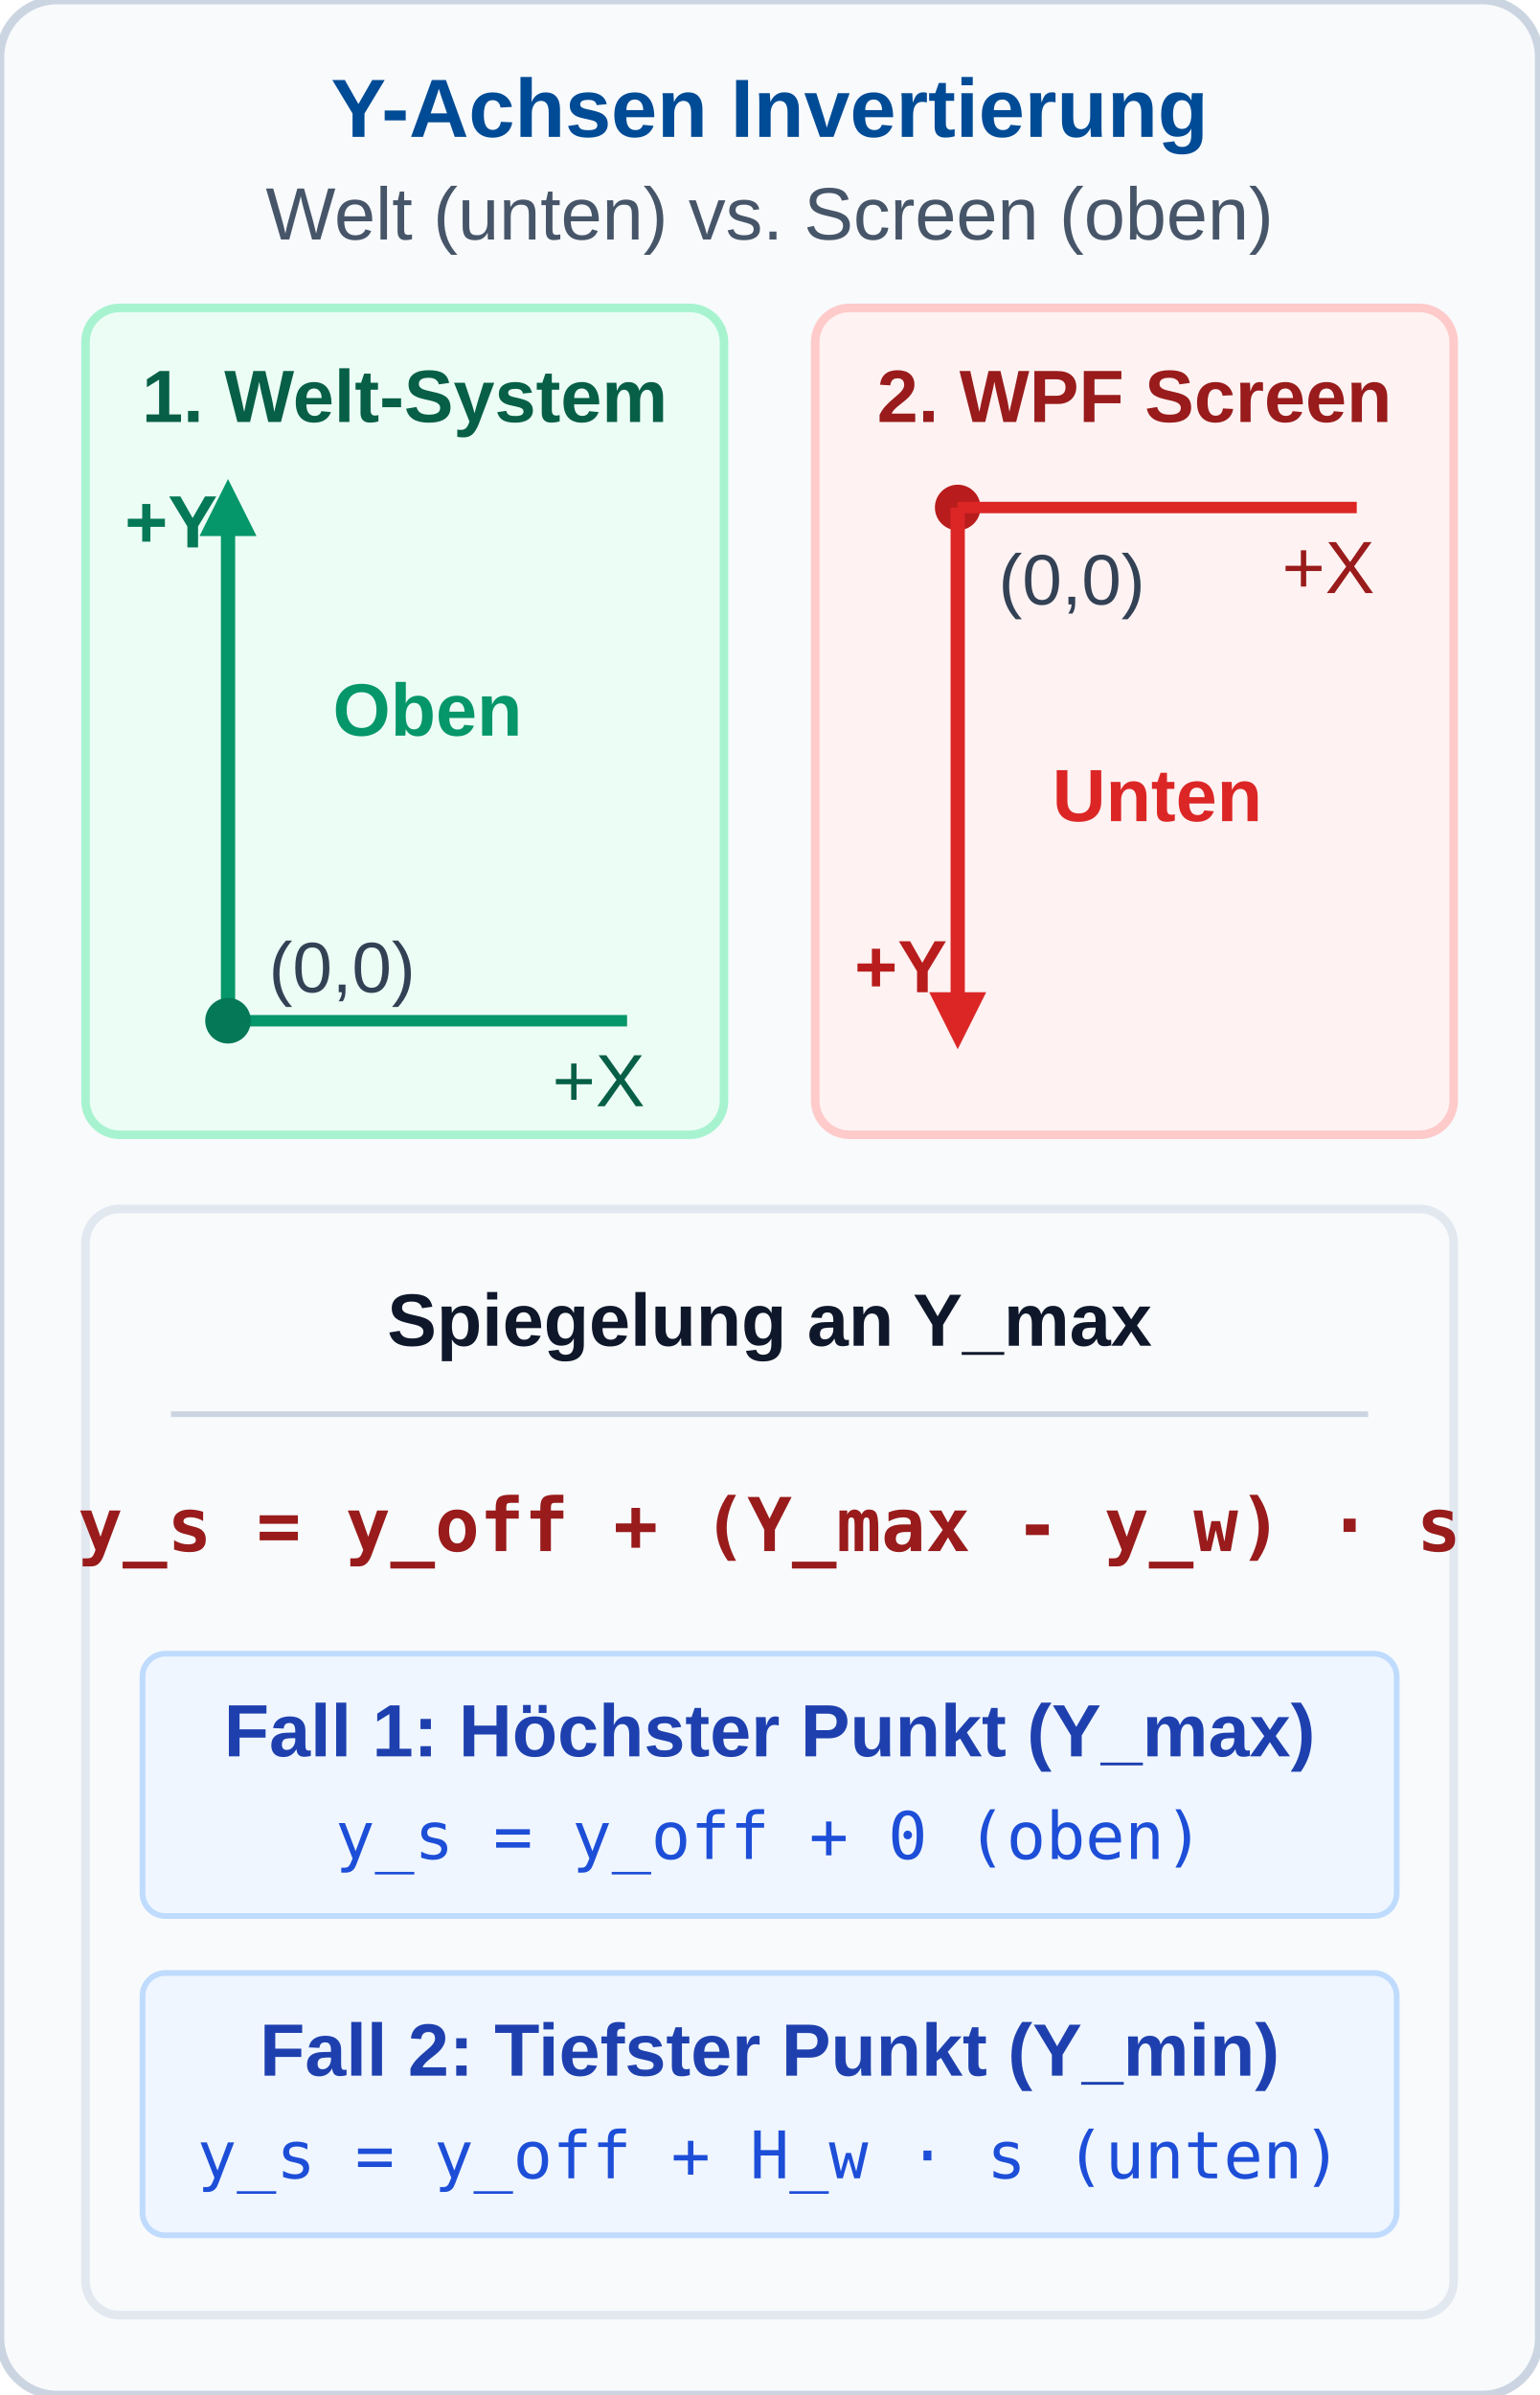
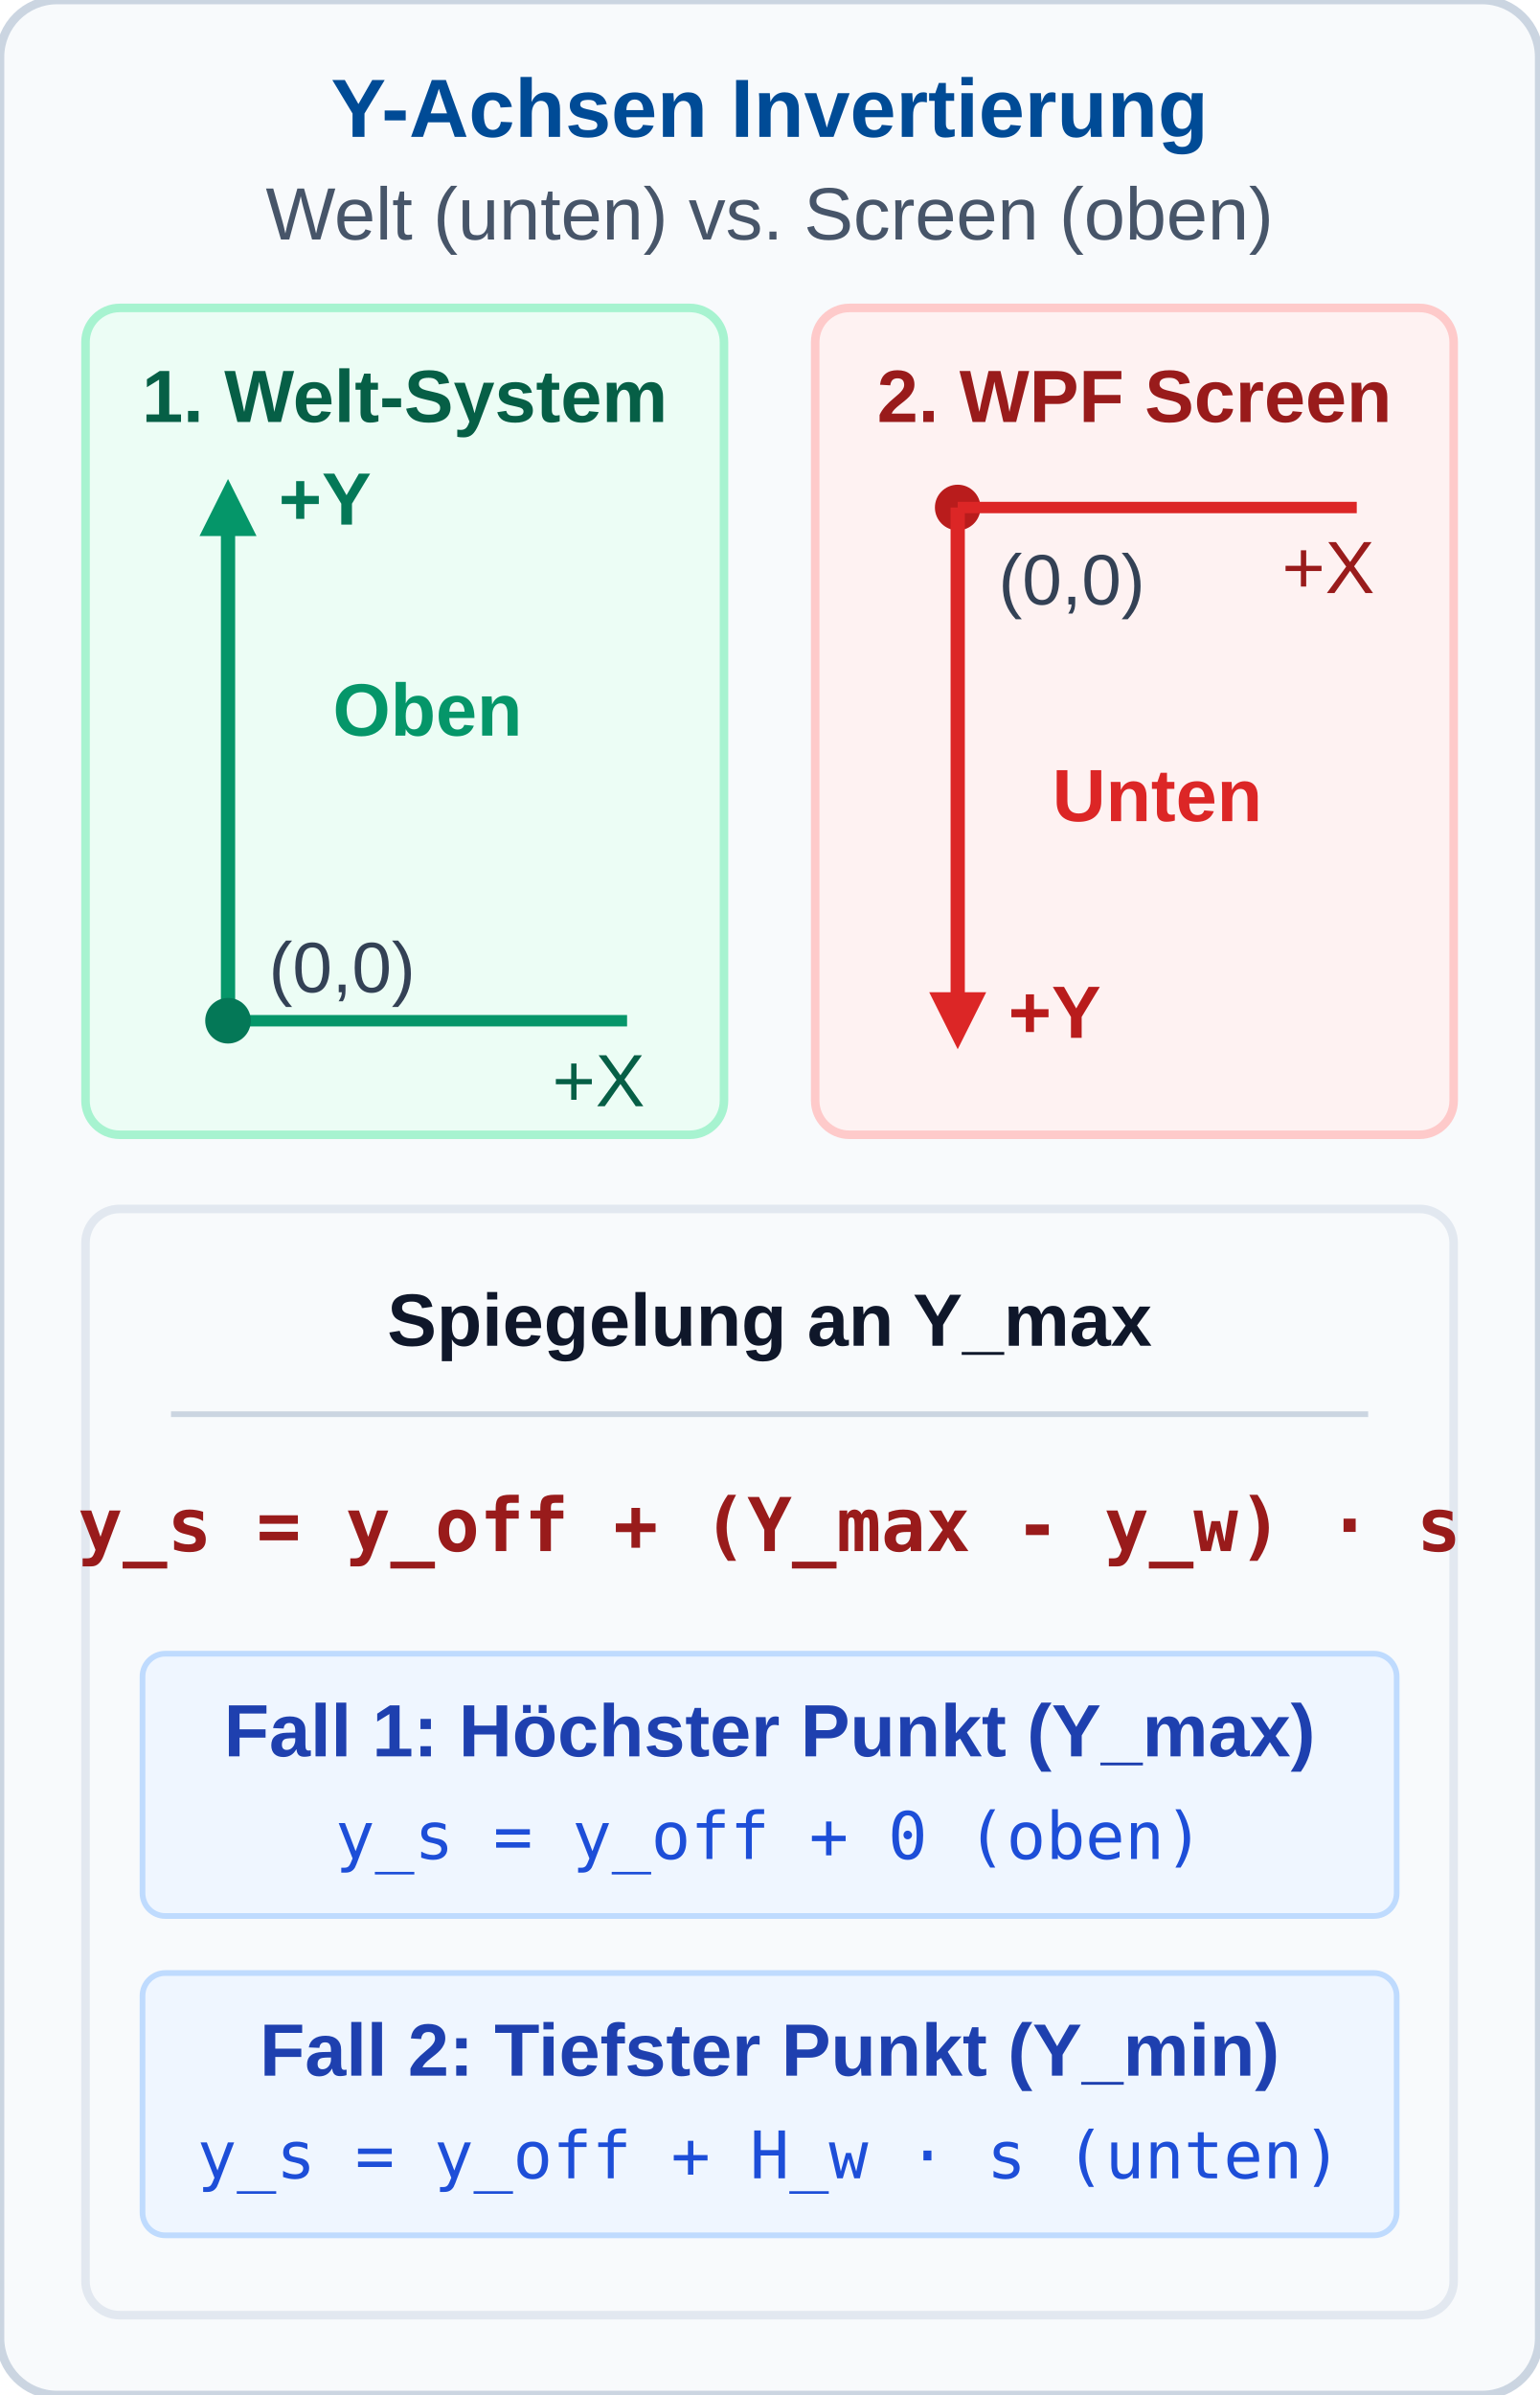
<svg xmlns="http://www.w3.org/2000/svg" viewBox="0 0 270 420" width="270" height="420">
  <defs>
    <style>
      .hdr { font-family: 'Segoe UI', Arial, sans-serif; font-size: 14.5px; font-weight: bold; fill: #004B96; text-anchor: middle; }
      .sub { font-family: 'Segoe UI', Arial, sans-serif; font-size: 13px; fill: #475569; text-anchor: middle; }
      .lbl { font-family: 'Segoe UI', Arial, sans-serif; font-size: 13px; font-weight: bold; text-anchor: middle; }
      .desc { font-family: 'Segoe UI', Arial, sans-serif; font-size: 13px; fill: #334155; text-anchor: middle; }
      .fml { font-family: 'Consolas', monospace; font-size: 12.5px; fill: #991b1b; text-anchor: middle; }
    </style>
  </defs>
  <rect width="270" height="420" rx="10" fill="#f8fafc" stroke="#cbd5e1" stroke-width="1.5" />
  <text x="135" y="24" class="hdr">Y-Achsen Invertierung</text>
  <text x="135" y="42" class="sub">Welt (unten) vs. Screen (oben)</text>
  <g transform="translate(15, 54)">
    <rect width="112" height="145" rx="6" fill="#ecfdf5" stroke="#a7f3d0" stroke-width="1.5" />
    <text x="56" y="20" class="lbl" style="fill: #065f46;">1. Welt-System</text>
    <line x1="25" y1="125" x2="25" y2="35" stroke="#059669" stroke-width="2.5" />
    <polygon points="25,30 20,40 30,40" fill="#059669" />
-     <text x="15" y="42" class="lbl" style="fill: #047857;">+Y</text>
+     <text x="42" y="38" class="lbl" style="fill: #047857;">+Y</text>
    <line x1="25" y1="125" x2="95" y2="125" stroke="#059669" stroke-width="2" />
    <text x="90" y="140" class="desc" style="fill: #065f46;">+X</text>
    <circle cx="25" cy="125" r="4" fill="#047857" />
    <text x="45" y="120" class="desc" style="font-size: 12.5px;">(0,0)</text>
    <text x="60" y="75" class="lbl" style="fill: #059669;">Oben</text>
  </g>
  <g transform="translate(143, 54)">
    <rect width="112" height="145" rx="6" fill="#fef2f2" stroke="#fecaca" stroke-width="1.5" />
    <text x="56" y="20" class="lbl" style="fill: #991b1b;">2. WPF Screen</text>
    <circle cx="25" cy="35" r="4" fill="#b91c1c" />
    <text x="45" y="52" class="desc" style="font-size: 12.5px;">(0,0)</text>
    <line x1="25" y1="35" x2="95" y2="35" stroke="#dc2626" stroke-width="2" />
    <text x="90" y="50" class="desc" style="fill: #991b1b;">+X</text>
    <line x1="25" y1="35" x2="25" y2="125" stroke="#dc2626" stroke-width="2.5" />
    <polygon points="25,130 20,120 30,120" fill="#dc2626" />
-     <text x="15" y="120" class="lbl" style="fill: #b91c1c;">+Y</text>
+     <text x="42" y="128" class="lbl" style="fill: #b91c1c;">+Y</text>
    <text x="60" y="90" class="lbl" style="fill: #dc2626;">Unten</text>
  </g>
  <g transform="translate(15, 212)">
    <rect width="240" height="194" rx="6" fill="#f8fafc" stroke="#e2e8f0" stroke-width="1.5" />
    <text x="120" y="24" class="lbl" style="fill: #0f172a;">Spiegelung an Y_max</text>
    <line x1="15" y1="36" x2="225" y2="36" stroke="#cbd5e1" stroke-width="1" />
    <text x="120" y="60" class="fml" style="font-size: 13px; font-weight: bold;">y_s = y_off + (Y_max - y_w) · s</text>
    <g transform="translate(10, 78)">
      <rect width="220" height="46" rx="4" fill="#eff6ff" stroke="#bfdbfe" />
      <text x="110" y="18" class="desc" style="font-weight: bold; fill: #1e40af;">Fall 1: Höchster Punkt (Y_max)</text>
      <text x="110" y="36" class="fml" style="font-size: 11.5px; fill: #1d4ed8;">y_s = y_off + 0 (oben)</text>
    </g>
    <g transform="translate(10, 134)">
      <rect width="220" height="46" rx="4" fill="#eff6ff" stroke="#bfdbfe" />
      <text x="110" y="18" class="desc" style="font-weight: bold; fill: #1e40af;">Fall 2: Tiefster Punkt (Y_min)</text>
      <text x="110" y="36" class="fml" style="font-size: 11.5px; fill: #1d4ed8;">y_s = y_off + H_w · s (unten)</text>
    </g>
  </g>
</svg>
